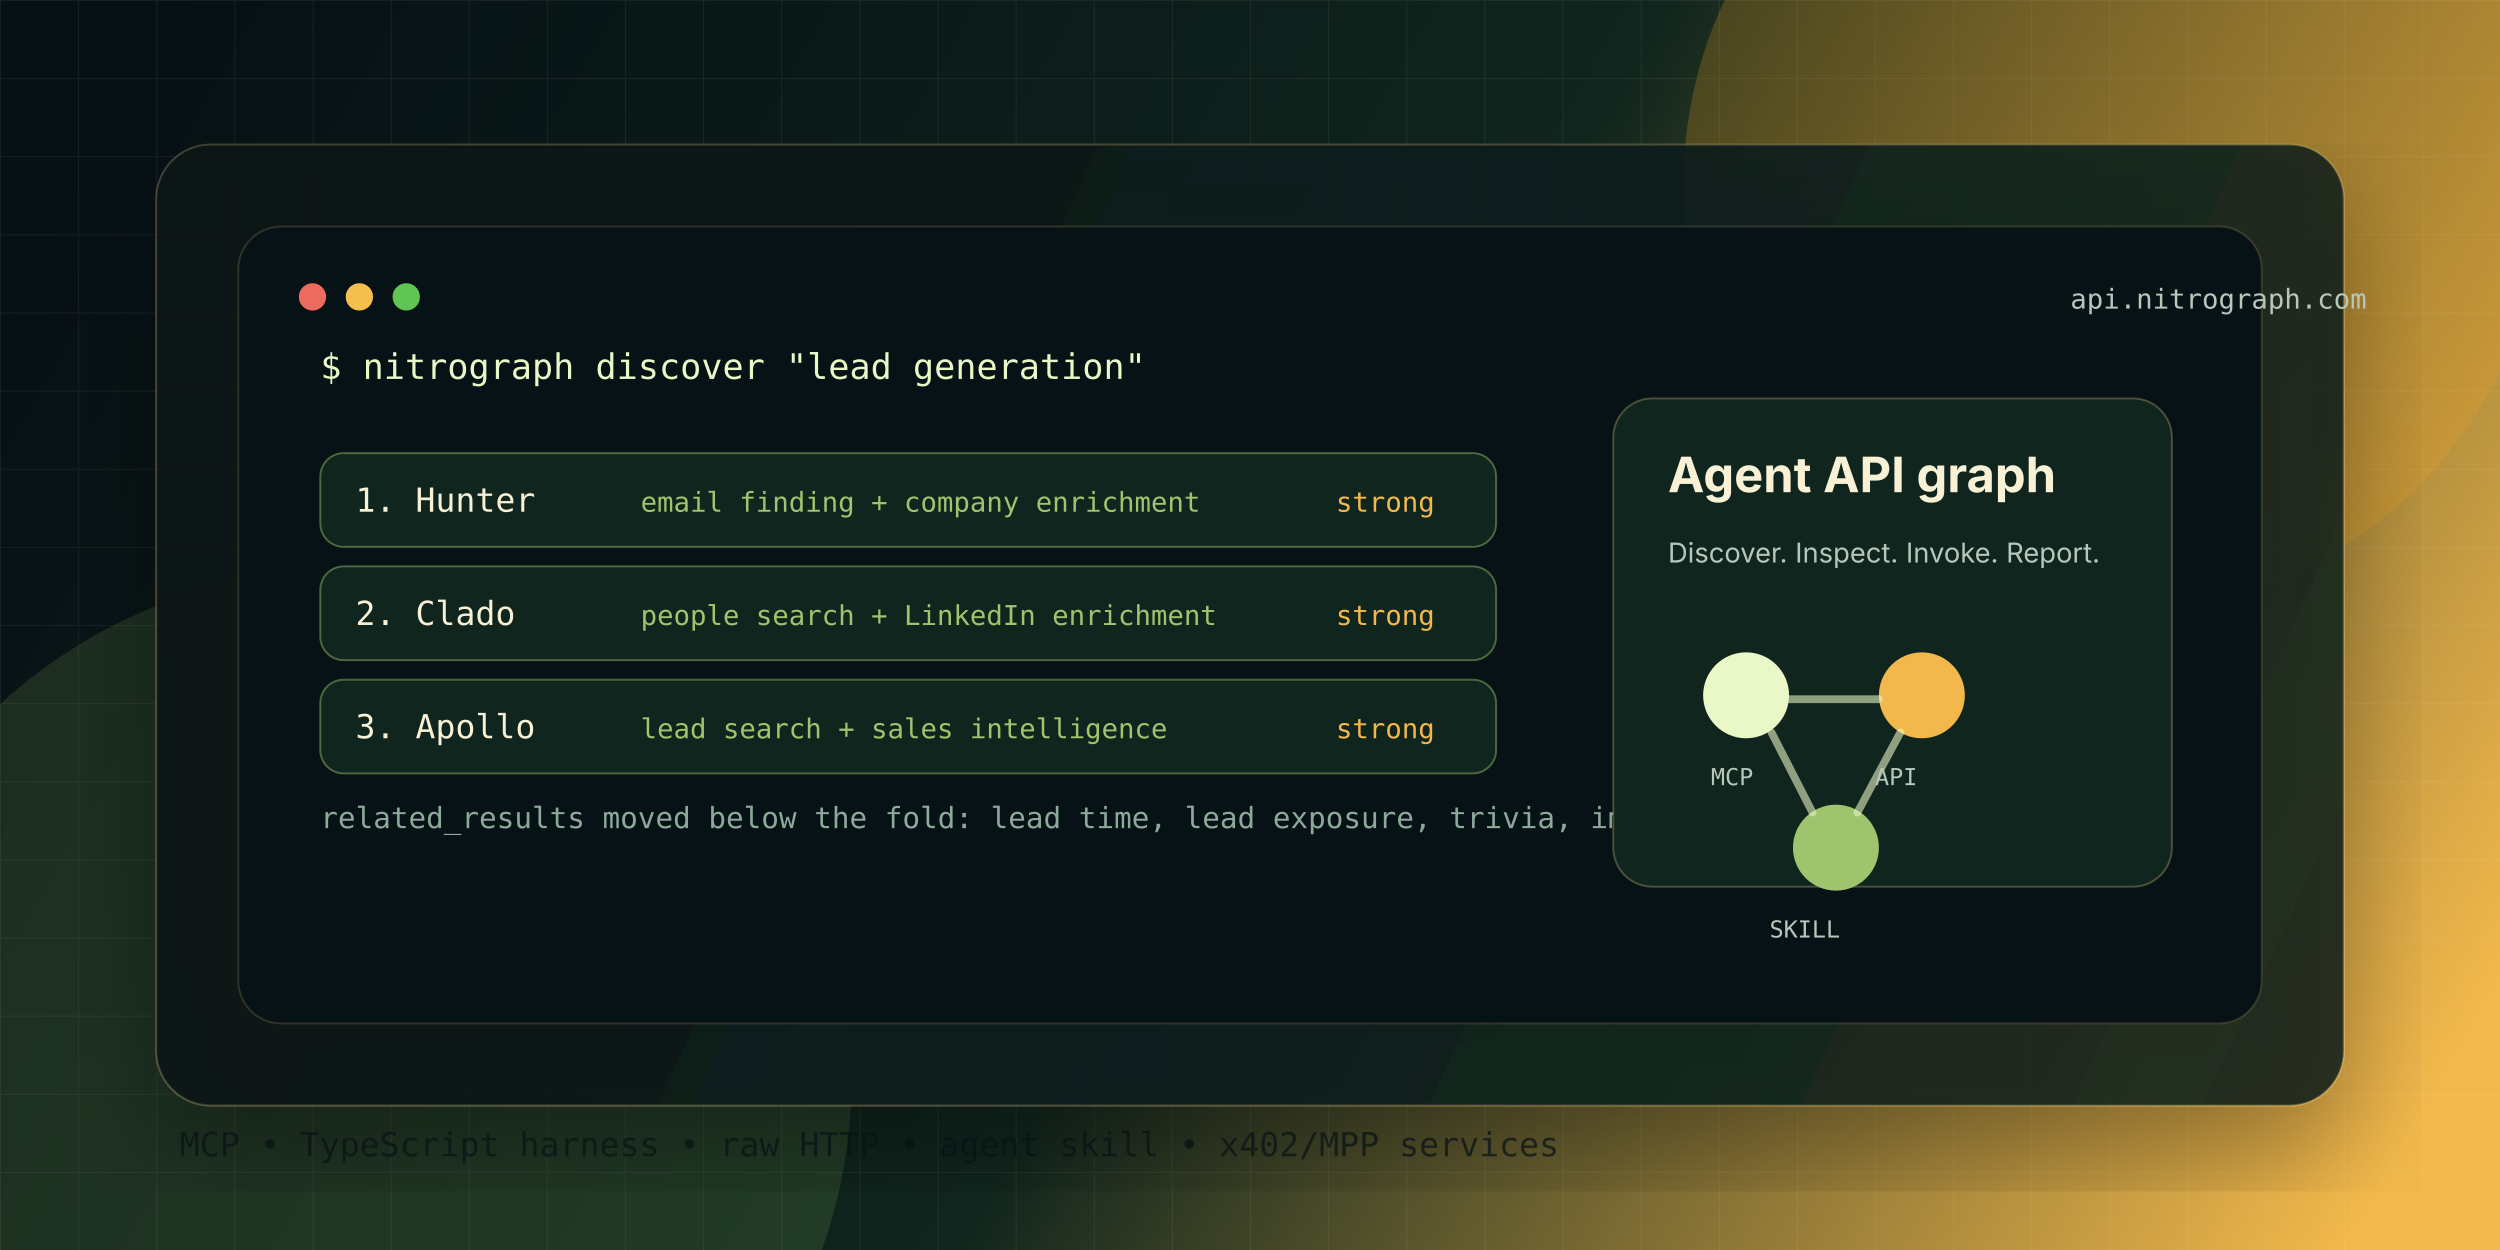
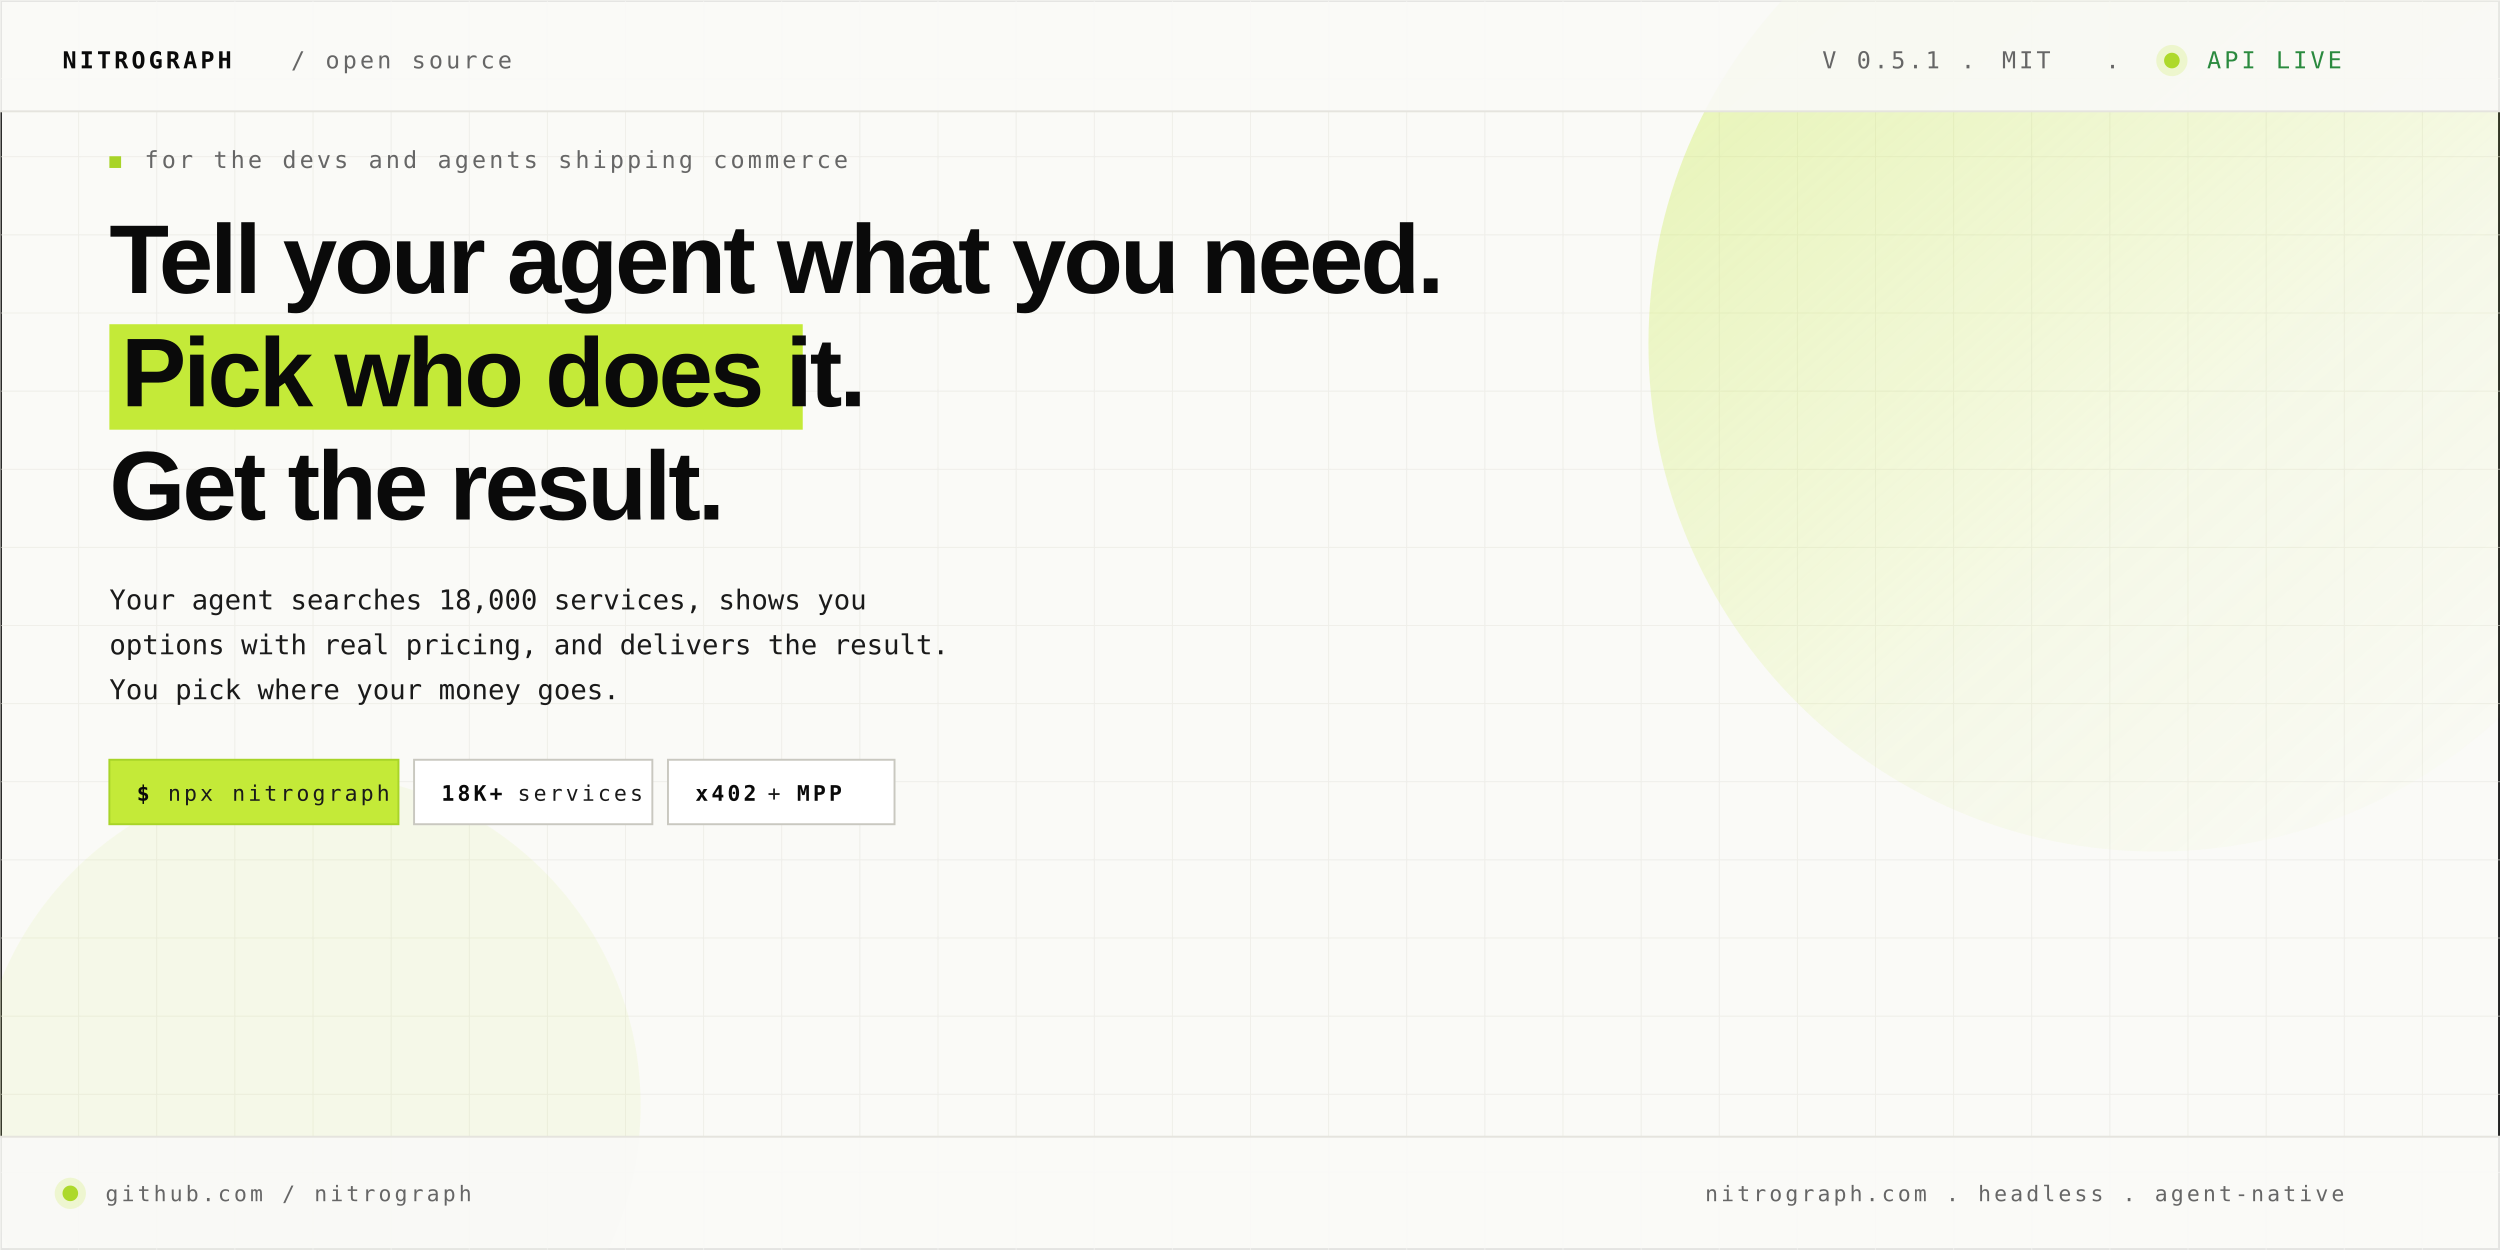
- <svg xmlns="http://www.w3.org/2000/svg" width="1280" height="640" viewBox="0 0 1280 640" fill="none" role="img" aria-label="Nitrograph service discovery network hero">
+ <svg xmlns="http://www.w3.org/2000/svg" width="1280" height="640" viewBox="0 0 1280 640" fill="none" role="img" aria-label="Nitrograph service discovery for agents">
  <defs>
-     <linearGradient id="bg" x1="80" y1="0" x2="1200" y2="640" gradientUnits="userSpaceOnUse">
-       <stop stop-color="#061014" />
-       <stop offset="0.52" stop-color="#10251D" />
-       <stop offset="1" stop-color="#F2B84B" />
-     </linearGradient>
-     <linearGradient id="panel" x1="90" y1="84" x2="1130" y2="562" gradientUnits="userSpaceOnUse">
-       <stop stop-color="#071216" stop-opacity="0.96" />
-       <stop offset="1" stop-color="#13251E" stop-opacity="0.9" />
-     </linearGradient>
-     <linearGradient id="accent" x1="0" y1="0" x2="1" y2="1">
-       <stop stop-color="#EAF7C7" />
-       <stop offset="1" stop-color="#F5A524" />
-     </linearGradient>
-     <filter id="shadow" x="40" y="50" width="1200" height="560" filterUnits="userSpaceOnUse" color-interpolation-filters="sRGB">
-       <feDropShadow dx="0" dy="24" stdDeviation="28" flood-color="#000000" flood-opacity="0.34" />
+     <style>
+       .sans { font-family: "Inter Tight", "Aptos", "Helvetica Neue", Arial, sans-serif; }
+       .mono { font-family: "JetBrains Mono", "SFMono-Regular", Consolas, monospace; }
+       .upper { letter-spacing: 1.6px; text-transform: uppercase; }
+     </style>
+     <filter id="heroShadow" x="0" y="0" width="1280" height="640" filterUnits="userSpaceOnUse" color-interpolation-filters="sRGB">
+       <feDropShadow dx="0" dy="28" stdDeviation="34" flood-color="#000000" flood-opacity="0.16" />
+     </filter>
+     <filter id="terminalShadow" x="650" y="70" width="560" height="420" filterUnits="userSpaceOnUse" color-interpolation-filters="sRGB">
+       <feDropShadow dx="0" dy="18" stdDeviation="22" flood-color="#000000" flood-opacity="0.38" />
    </filter>
    <pattern id="grid" width="40" height="40" patternUnits="userSpaceOnUse">
-       <path d="M 40 0 L 0 0 0 40" stroke="#FFFFFF" stroke-opacity="0.06" stroke-width="1" />
+       <path d="M 40 0 L 0 0 0 40" stroke="#E5E4DE" stroke-width="1" />
    </pattern>
+     <linearGradient id="accentFade" x1="813" y1="90" x2="1194" y2="523" gradientUnits="userSpaceOnUse">
+       <stop stop-color="#C4EA38" stop-opacity="0.32" />
+       <stop offset="0.56" stop-color="#C4EA38" stop-opacity="0.08" />
+       <stop offset="1" stop-color="#C4EA38" stop-opacity="0" />
+     </linearGradient>
  </defs>
-   <rect width="1280" height="640" fill="url(#bg)" />
-   <rect width="1280" height="640" fill="url(#grid)" />
-   <circle cx="1082" cy="94" r="220" fill="#F5A524" fill-opacity="0.22" />
-   <circle cx="176" cy="552" r="260" fill="#7DAA55" fill-opacity="0.18" />
-   <g filter="url(#shadow)">
-     <rect x="80" y="74" width="1120" height="492" rx="28" fill="url(#panel)" stroke="#F2D38A" stroke-opacity="0.24" />
+   <rect width="1280" height="640" fill="#0E0E10" />
+   <g filter="url(#heroShadow)">
+     <rect x="0.5" y="0.5" width="1279" height="639" fill="#FAFAF7" stroke="#222222" />
  </g>
-   <g transform="translate(122 116)">
-     <rect width="1036" height="408" rx="22" fill="#071216" stroke="#D9C173" stroke-opacity="0.18" />
-     <g transform="translate(28 26)">
-       <circle cx="10" cy="10" r="7" fill="#EC6A5E" />
-       <circle cx="34" cy="10" r="7" fill="#F4BF4F" />
-       <circle cx="58" cy="10" r="7" fill="#61C554" />
-       <text x="910" y="16" fill="#B7C7BC" font-family="ui-monospace, SFMono-Regular, Menlo, Consolas, monospace" font-size="14">api.nitrograph.com</text>
+   <rect width="1280" height="640" fill="url(#grid)" opacity="0.55" />
+   <circle cx="1104" cy="176" r="260" fill="url(#accentFade)" />
+   <circle cx="158" cy="566" r="170" fill="#C4EA38" opacity="0.08" />
+   <g class="mono upper" font-size="12" fill="#666666">
+     <rect x="0" y="0" width="1280" height="57" fill="#FAFAF7" opacity="0.9" />
+     <line x1="0" y1="57" x2="1280" y2="57" stroke="#E5E4DE" />
+     <text x="32" y="35" fill="#0A0A0A" font-weight="700">NITROGRAPH</text>
+     <text x="149" y="35">/ open source</text>
+     <text x="933" y="35">V 0.5.1</text>
+     <text x="1004" y="35">.</text>
+     <text x="1025" y="35">MIT</text>
+     <text x="1078" y="35">.</text>
+     <circle cx="1112" cy="31" r="4" fill="#A8D428" />
+     <circle cx="1112" cy="31" r="8" fill="#C4EA38" opacity="0.2" />
+     <text x="1130" y="35" fill="#2A8A3E">API LIVE</text>
+   </g>
+   <g transform="translate(56 86)">
+     <g class="mono upper" font-size="12">
+       <rect x="0" y="-6" width="6" height="6" fill="#A8D428" />
+       <text x="18" y="0" fill="#666666">for the devs and agents shipping commerce</text>
    </g>
-     <g transform="translate(42 78)">
-       <text fill="#EAF7C7" font-family="ui-monospace, SFMono-Regular, Menlo, Consolas, monospace" font-size="18">
-         <tspan x="0" y="0">$ nitrograph discover "lead generation"</tspan>
-       </text>
-       <g transform="translate(0 38)">
-         <rect width="602" height="48" rx="12" fill="#10251D" stroke="#9FC46E" stroke-opacity="0.45" />
-         <text x="18" y="30" fill="#F8F1D6" font-family="ui-monospace, SFMono-Regular, Menlo, Consolas, monospace" font-size="17">1. Hunter</text>
-         <text x="164" y="30" fill="#9FC46E" font-family="ui-monospace, SFMono-Regular, Menlo, Consolas, monospace" font-size="14">email finding + company enrichment</text>
-         <text x="520" y="30" fill="#F2B84B" font-family="ui-monospace, SFMono-Regular, Menlo, Consolas, monospace" font-size="14">strong</text>
-       </g>
-       <g transform="translate(0 96)">
-         <rect width="602" height="48" rx="12" fill="#10251D" stroke="#9FC46E" stroke-opacity="0.45" />
-         <text x="18" y="30" fill="#F8F1D6" font-family="ui-monospace, SFMono-Regular, Menlo, Consolas, monospace" font-size="17">2. Clado</text>
-         <text x="164" y="30" fill="#9FC46E" font-family="ui-monospace, SFMono-Regular, Menlo, Consolas, monospace" font-size="14">people search + LinkedIn enrichment</text>
-         <text x="520" y="30" fill="#F2B84B" font-family="ui-monospace, SFMono-Regular, Menlo, Consolas, monospace" font-size="14">strong</text>
-       </g>
-       <g transform="translate(0 154)">
-         <rect width="602" height="48" rx="12" fill="#10251D" stroke="#9FC46E" stroke-opacity="0.45" />
-         <text x="18" y="30" fill="#F8F1D6" font-family="ui-monospace, SFMono-Regular, Menlo, Consolas, monospace" font-size="17">3. Apollo</text>
-         <text x="164" y="30" fill="#9FC46E" font-family="ui-monospace, SFMono-Regular, Menlo, Consolas, monospace" font-size="14">lead search + sales intelligence</text>
-         <text x="520" y="30" fill="#F2B84B" font-family="ui-monospace, SFMono-Regular, Menlo, Consolas, monospace" font-size="14">strong</text>
-       </g>
-       <g transform="translate(0 230)">
-         <text x="0" y="0" fill="#8CA99A" font-family="ui-monospace, SFMono-Regular, Menlo, Consolas, monospace" font-size="15">related_results moved below the fold: lead time, lead exposure, trivia, image generation</text>
-       </g>
+     <g class="sans" font-size="50" font-weight="700" letter-spacing="-1.5" fill="#0A0A0A">
+       <text x="0" y="64">Tell your agent what you need.</text>
+       <rect x="0" y="80" width="355" height="54" fill="#C4EA38" />
+       <text x="6" y="122">Pick who does it.</text>
+       <text x="0" y="180">Get the result.</text>
    </g>
-     <g transform="translate(704 88)">
-       <rect width="286" height="250" rx="20" fill="#10251D" stroke="#F2D38A" stroke-opacity="0.28" />
-       <text x="28" y="48" fill="#F8F1D6" font-family="Inter, ui-sans-serif, system-ui, sans-serif" font-size="25" font-weight="700">Agent API graph</text>
-       <text x="28" y="84" fill="#B7C7BC" font-family="Inter, ui-sans-serif, system-ui, sans-serif" font-size="14">Discover. Inspect. Invoke. Report.</text>
-       <g transform="translate(42 126)">
-         <circle cx="26" cy="26" r="22" fill="#EAF7C7" />
-         <circle cx="116" cy="26" r="22" fill="#F2B84B" />
-         <circle cx="72" cy="104" r="22" fill="#9FC46E" />
-         <path d="M48 28H94M105 45L83 86M60 86L39 45" stroke="#EAF7C7" stroke-opacity="0.58" stroke-width="4" stroke-linecap="round" />
-         <text x="8" y="72" fill="#B7C7BC" font-family="ui-monospace, SFMono-Regular, Menlo, Consolas, monospace" font-size="12">MCP</text>
-         <text x="92" y="72" fill="#B7C7BC" font-family="ui-monospace, SFMono-Regular, Menlo, Consolas, monospace" font-size="12">API</text>
-         <text x="38" y="150" fill="#B7C7BC" font-family="ui-monospace, SFMono-Regular, Menlo, Consolas, monospace" font-size="12">SKILL</text>
-       </g>
+     <g class="mono" font-size="14" fill="#1A1A1A">
+       <text x="0" y="226">Your agent searches 18,000 services, shows you</text>
+       <text x="0" y="249">options with real pricing, and delivers the result.</text>
+       <text x="0" y="272">You pick where your money goes.</text>
+     </g>
+     <g class="mono upper" font-size="11" fill="#1A1A1A">
+       <rect x="0" y="303" width="148" height="33" fill="#C4EA38" stroke="#A8D428" />
+       <text x="14" y="324" fill="#0A0A0A" font-weight="700">$</text>
+       <text x="30" y="324">npx nitrograph</text>
+       <rect x="156" y="303" width="122" height="33" fill="#FFFFFF" stroke="#C9C8C0" />
+       <text x="170" y="324" fill="#0A0A0A" font-weight="700">18K+</text>
+       <text x="209" y="324">services</text>
+       <rect x="286" y="303" width="116" height="33" fill="#FFFFFF" stroke="#C9C8C0" />
+       <text x="300" y="324" fill="#0A0A0A" font-weight="700">x402</text>
+       <text x="337" y="324">+</text>
+       <text x="352" y="324" fill="#0A0A0A" font-weight="700">MPP</text>
    </g>
  </g>
-   <g transform="translate(92 592)">
-     <text fill="#071216" fill-opacity="0.72" font-family="ui-monospace, SFMono-Regular, Menlo, Consolas, monospace" font-size="17">MCP • TypeScript harness • raw HTTP • agent skill • x402/MPP services</text>
+   <g filter="url(#terminalShadow)" transform="translate(684 92)">
+     <rect width="540" height="340" fill="#0E0E10" stroke="#1A1A1D" />
+     <rect width="540" height="42" fill="#141417" />
+     <line x1="0" y1="42" x2="540" y2="42" stroke="#1A1A1D" />
+     <circle cx="24" cy="21" r="5" fill="#3A3A3D" />
+     <circle cx="42" cy="21" r="5" fill="#3A3A3D" />
+     <circle cx="60" cy="21" r="5" fill="#3A3A3D" />
+     <text class="mono upper" x="397" y="25" fill="#7A7A78" font-size="11">~/agent . zsh</text>
+     <g class="mono" font-size="13">
+       <text x="18" y="73" fill="#7A7A78">o Nitrograph query:</text>
+       <text x="171" y="73" fill="#C4EA38">lead generation</text>
+       <text x="18" y="120" fill="#FFFFFF" font-weight="700">High-confidence results</text>
+       <text x="18" y="154" fill="#7A7A78">1.</text>
+       <text x="42" y="154" fill="#FFFFFF" font-weight="700">Hunter</text>
+       <text x="97" y="154" fill="#7A7A78">-</text>
+       <text x="113" y="154" fill="#A8D428">hunter</text>
+       <text x="169" y="154" fill="#7A7A78">-</text>
+       <text x="185" y="154" fill="#DCDCD2">$0.0116/call</text>
+       <text x="36" y="177" fill="#7A7A78">Email finding, verification, and company enrichment for outreach.</text>
+       <text x="18" y="215" fill="#7A7A78">2.</text>
+       <text x="42" y="215" fill="#FFFFFF" font-weight="700">Clado</text>
+       <text x="91" y="215" fill="#7A7A78">-</text>
+       <text x="107" y="215" fill="#A8D428">clado</text>
+       <text x="157" y="215" fill="#7A7A78">-</text>
+       <text x="173" y="215" fill="#DCDCD2">$0.0097/call</text>
+       <text x="36" y="238" fill="#7A7A78">People search, LinkedIn enrichment, deep research.</text>
+       <text x="18" y="276" fill="#7A7A78">3.</text>
+       <text x="42" y="276" fill="#FFFFFF" font-weight="700">Apollo</text>
+       <text x="99" y="276" fill="#7A7A78">-</text>
+       <text x="115" y="276" fill="#A8D428">apollo</text>
+       <text x="173" y="276" fill="#7A7A78">-</text>
+       <text x="189" y="276" fill="#DCDCD2">$0.0056/call</text>
+       <text x="36" y="299" fill="#7A7A78">Sales intelligence with 275M+ contacts.</text>
+     </g>
+   </g>
+   <g class="mono upper" font-size="11" fill="#666666">
+     <rect x="0" y="582" width="1280" height="58" fill="#FAFAF7" opacity="0.9" />
+     <line x1="0" y1="582" x2="1280" y2="582" stroke="#E5E4DE" />
+     <circle cx="36" cy="611" r="4" fill="#A8D428" />
+     <circle cx="36" cy="611" r="8" fill="#C4EA38" opacity="0.2" />
+     <text x="54" y="615">github.com / nitrograph</text>
+     <text x="873" y="615">nitrograph.com . headless . agent-native</text>
  </g>
</svg>
